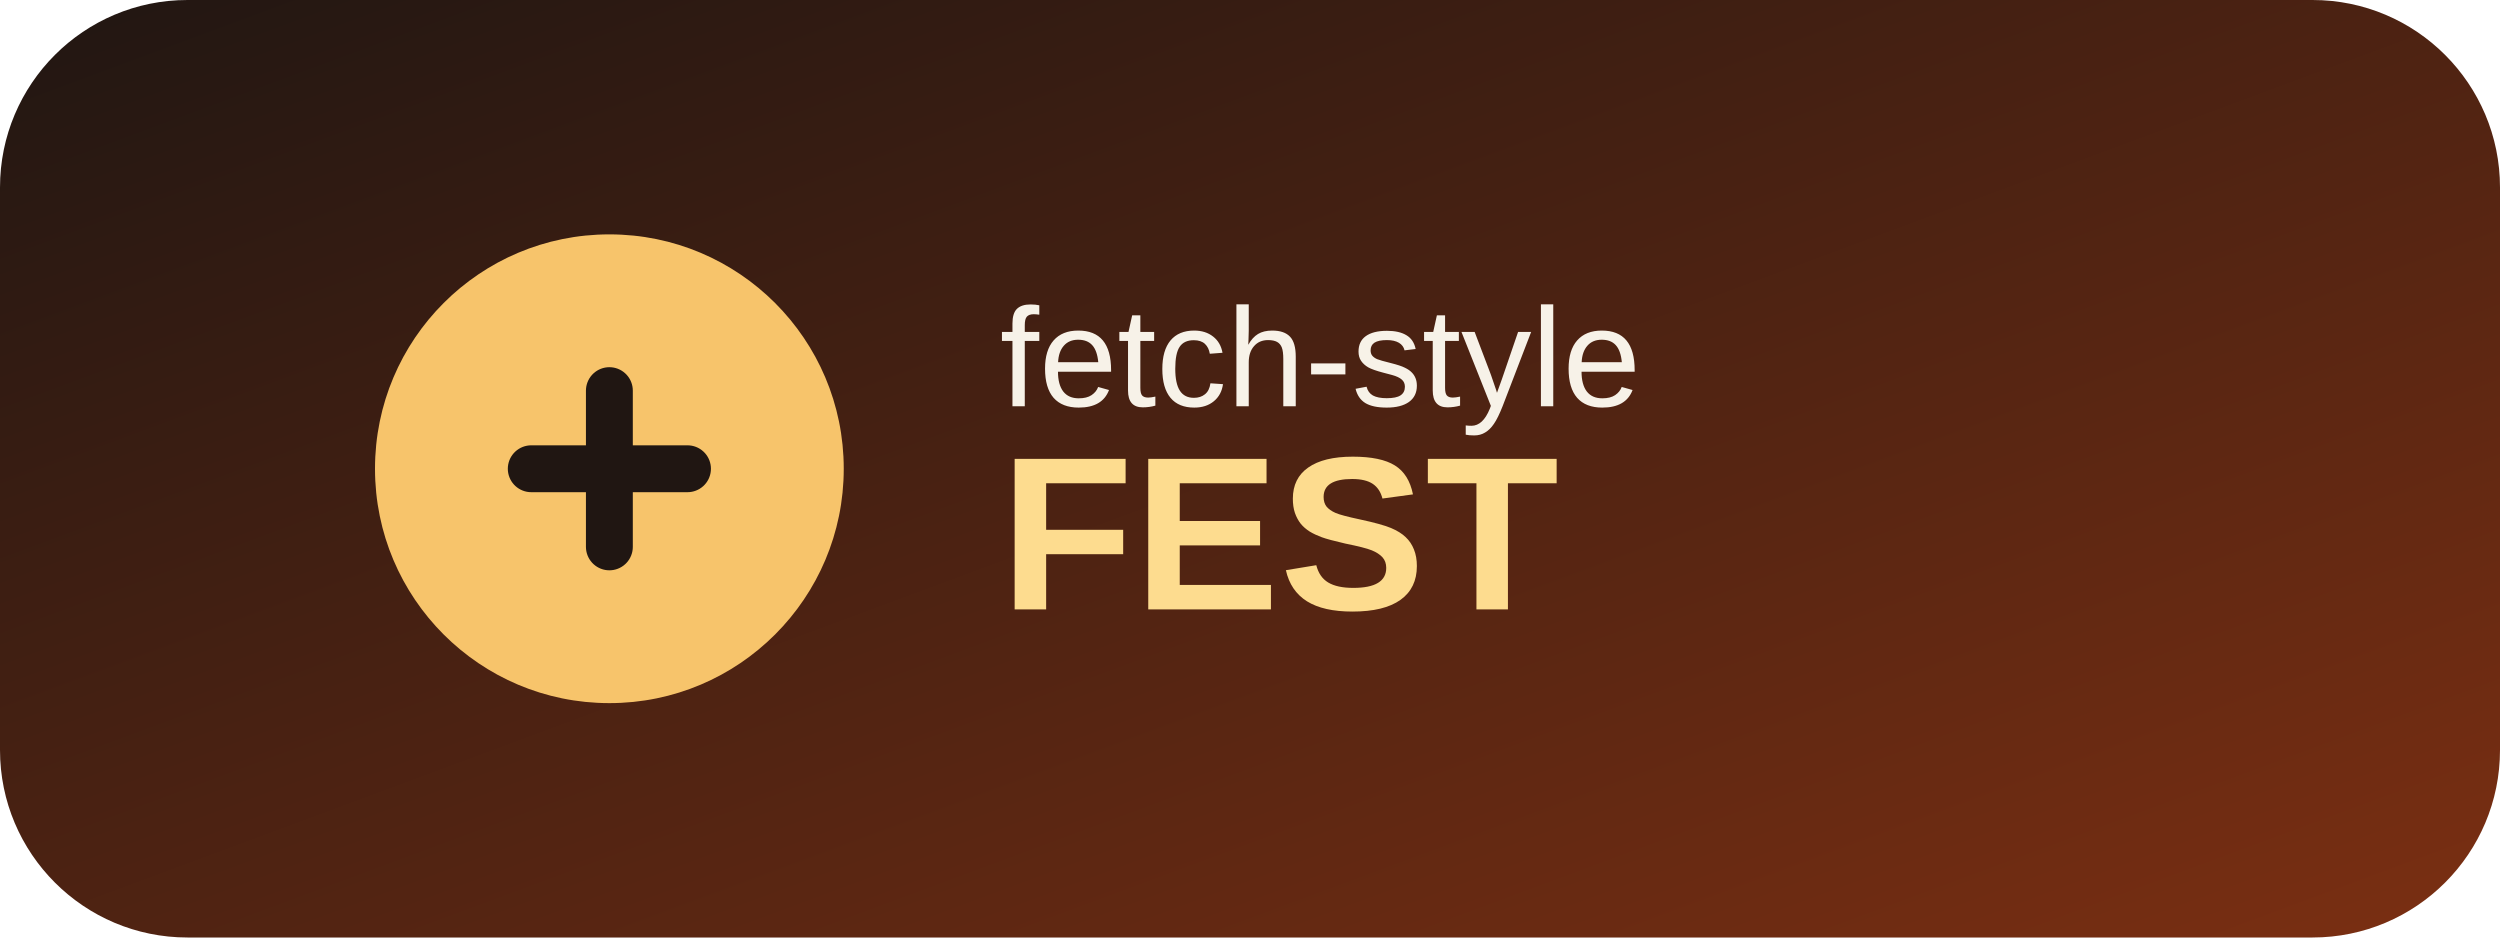
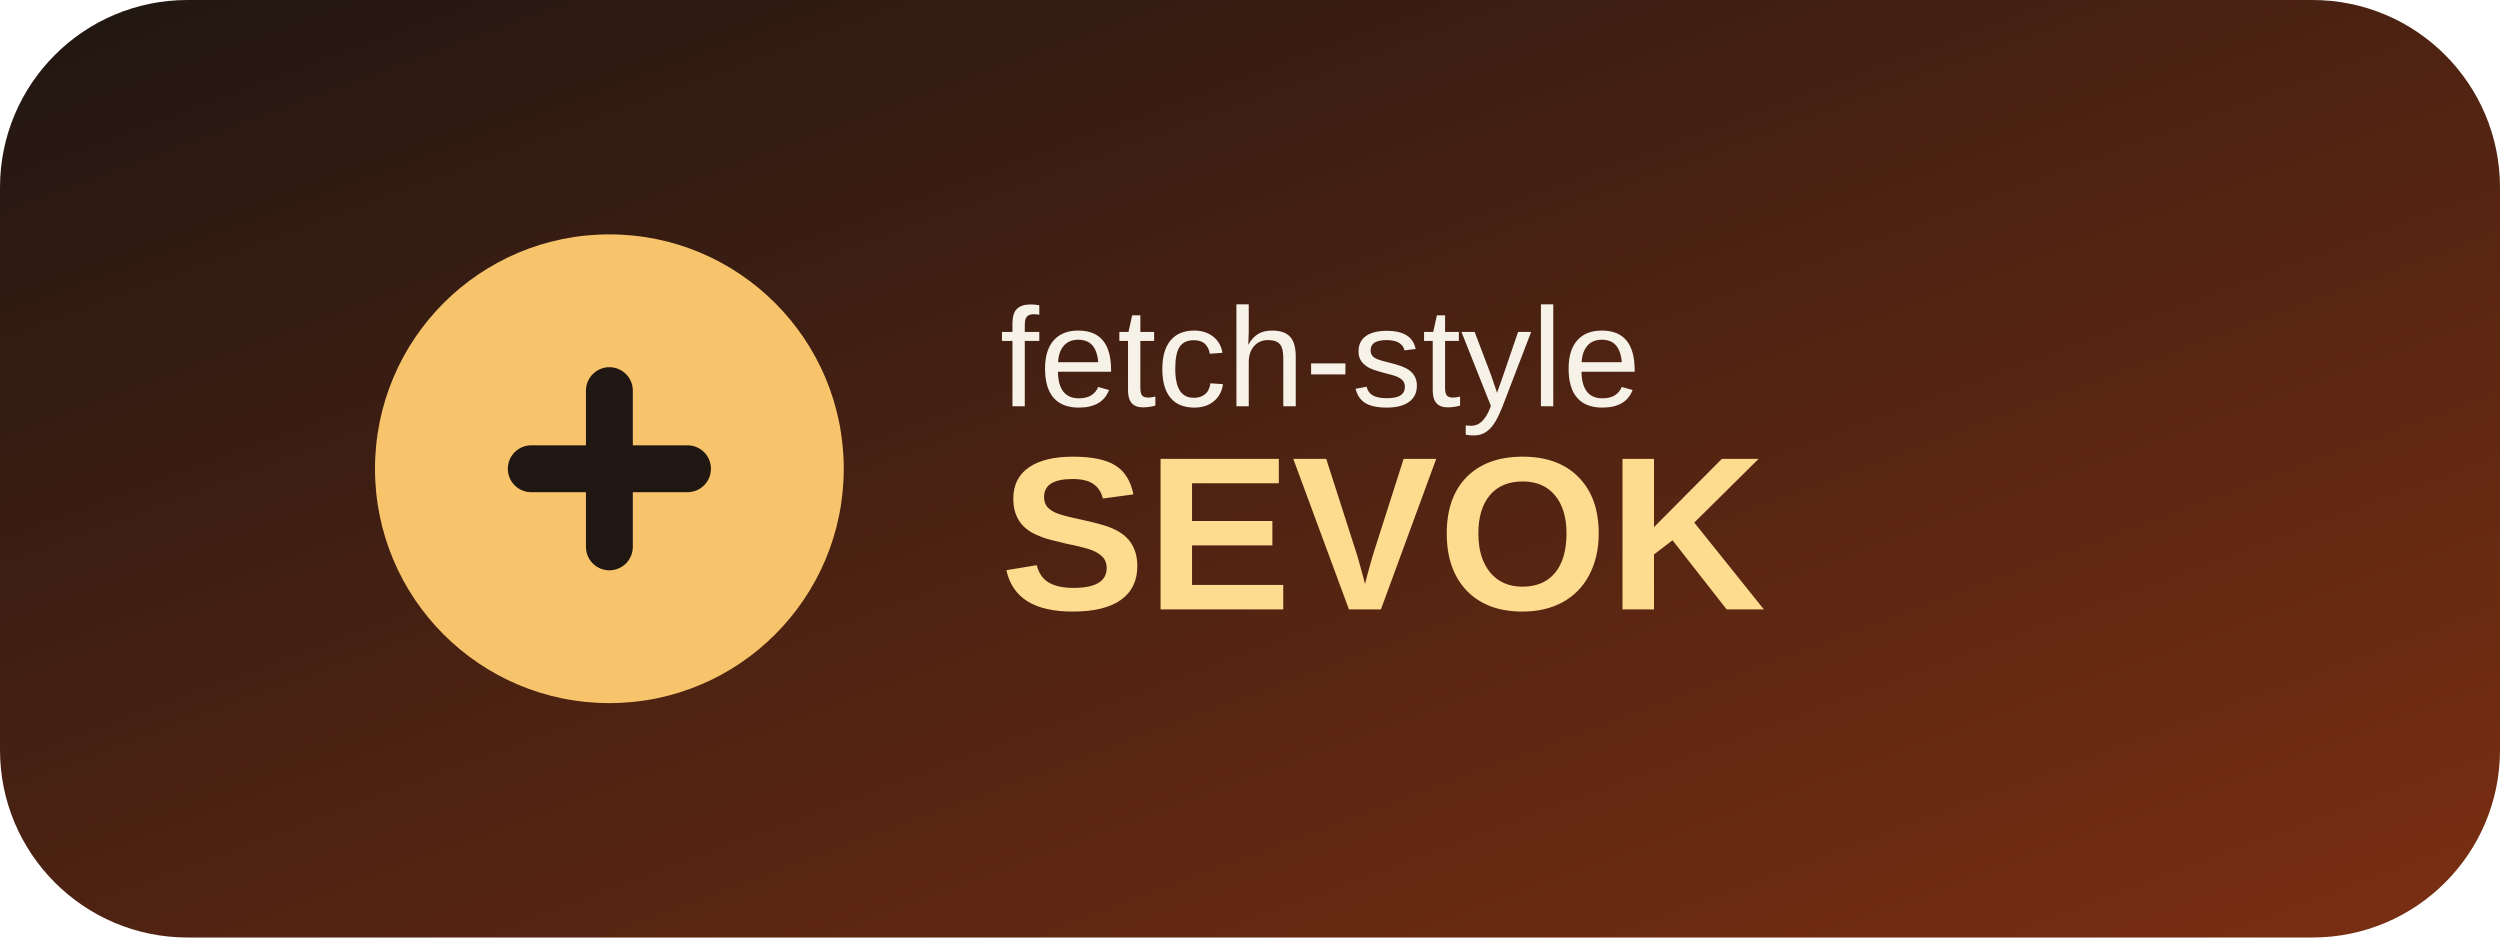
<svg xmlns="http://www.w3.org/2000/svg" viewBox="0 0 320 120" role="img" aria-labelledby="title desc">
  <defs>
    <linearGradient id="bg" x1="0%" x2="100%" y1="0%" y2="100%">
      <stop offset="0%" stop-color="#201612" />
      <stop offset="100%" stop-color="#7b2f12" />
    </linearGradient>
  </defs>
  <rect width="320" height="120" rx="24" fill="url(#bg)" />
  <circle cx="78" cy="60" r="30" fill="#f7c46b" />
  <path d="M68 60h20M78 50v20" stroke="#201612" stroke-linecap="round" stroke-width="6" />
  <text x="128" y="52" fill="#f7f2e8" font-family="IBM Plex Sans, Arial, sans-serif" font-size="18">
    fetch-style
  </text>
  <text x="128" y="78" fill="#fddc8f" font-family="IBM Plex Sans, Arial, sans-serif" font-size="28" font-weight="700">
-     FEST
+     SEVOK
  </text>
</svg>
